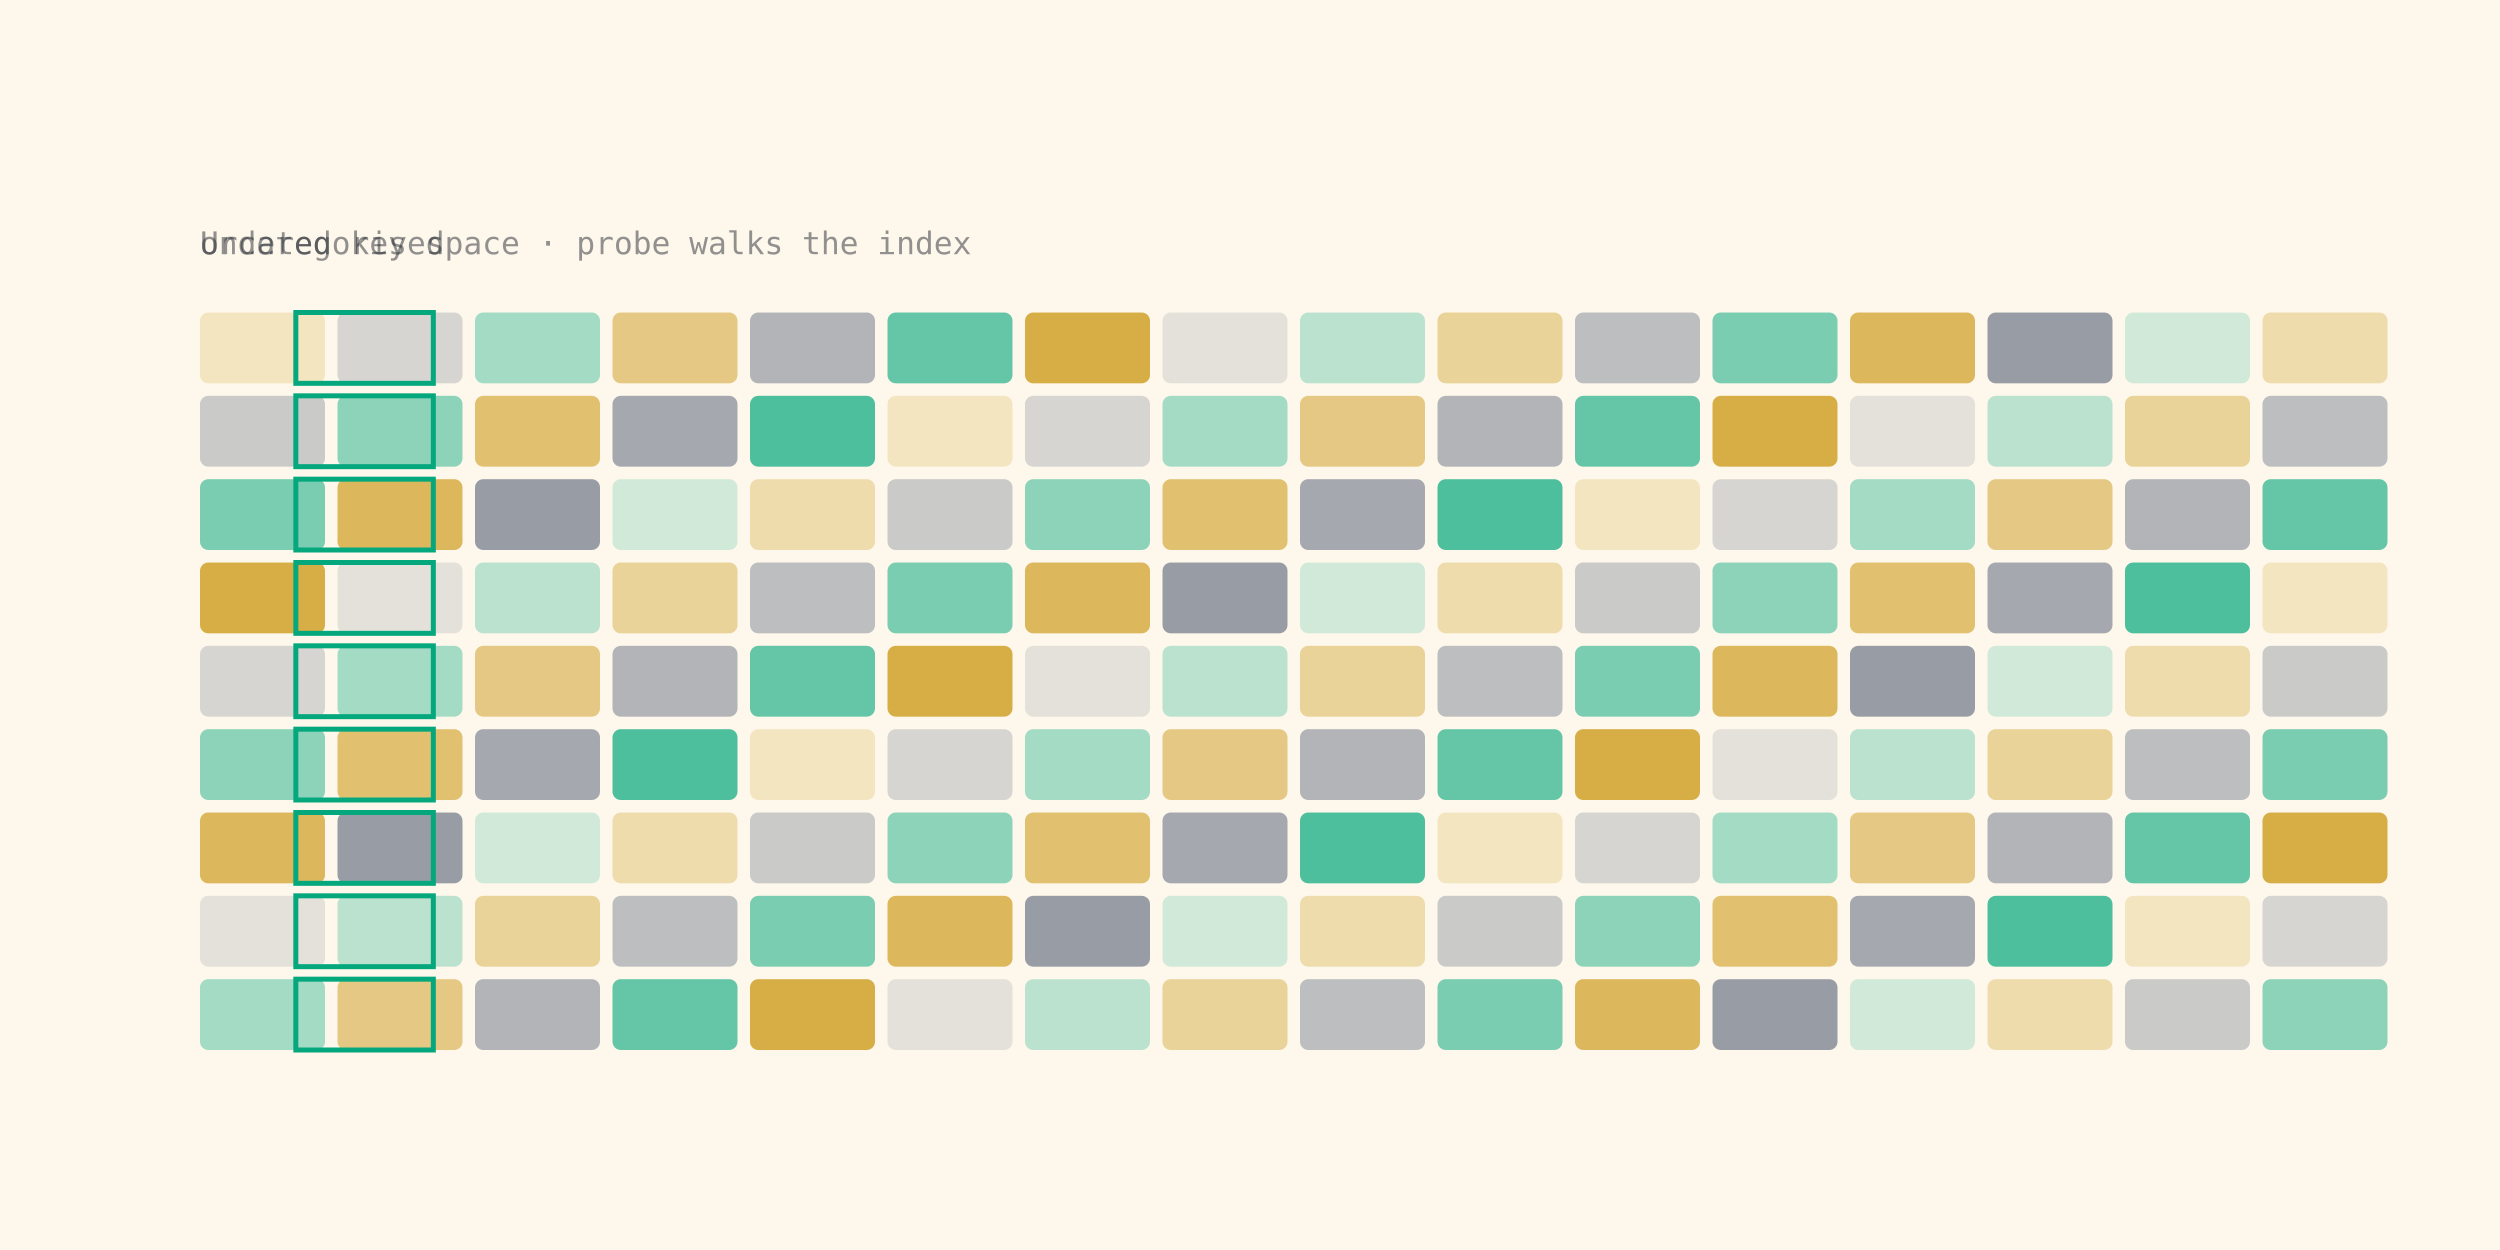
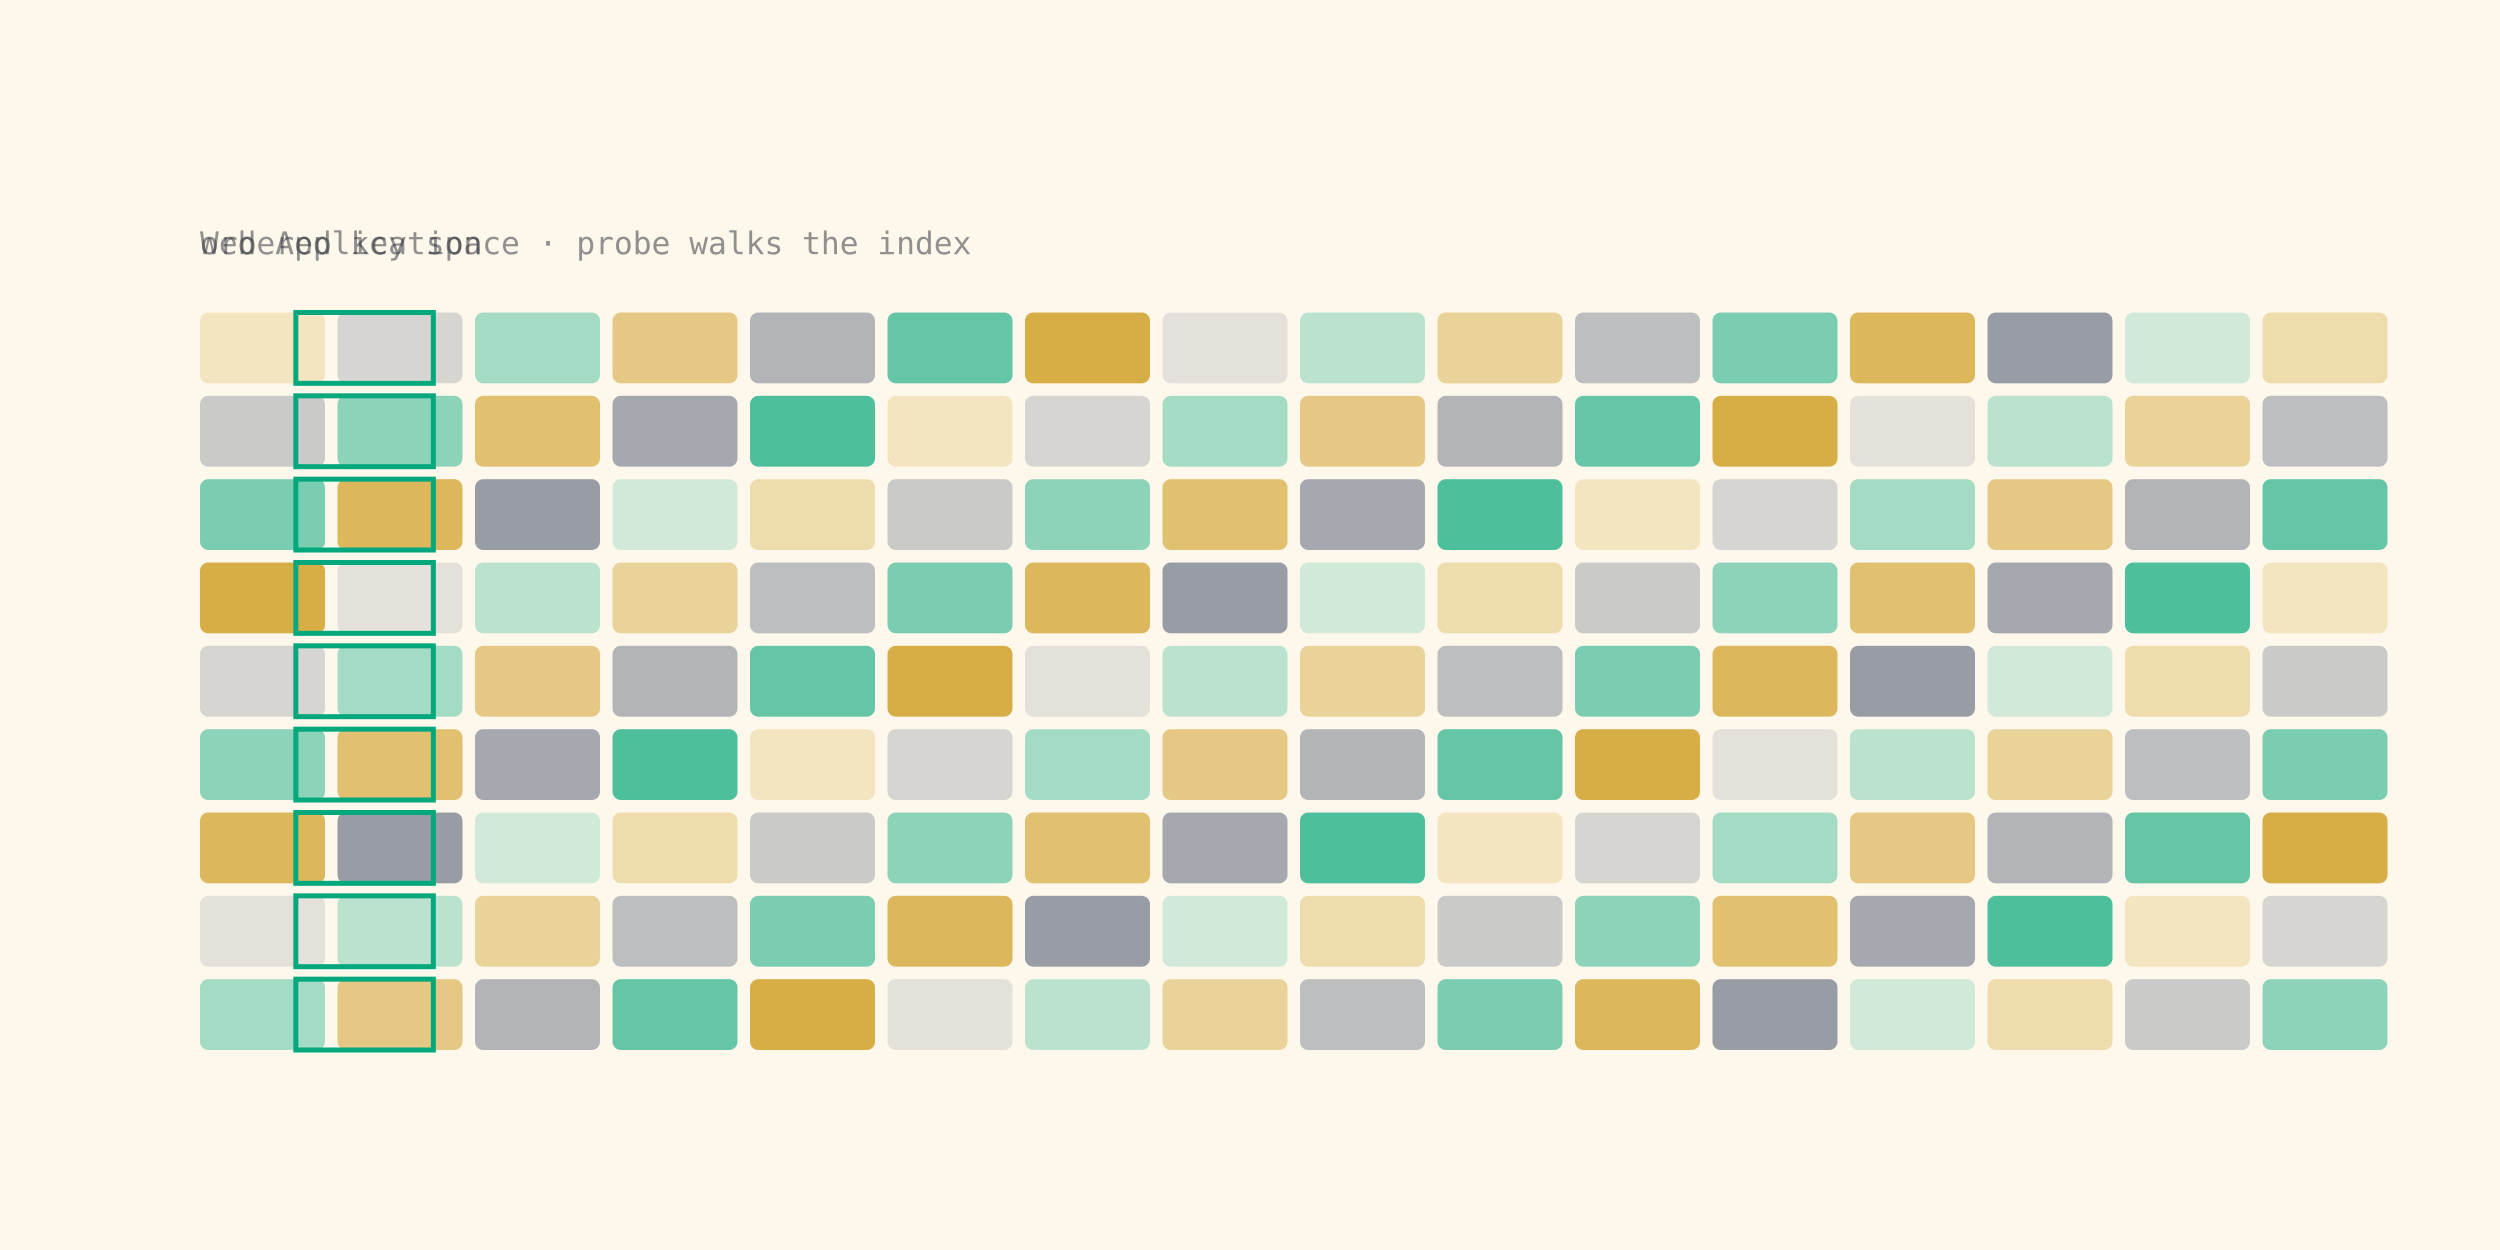
<svg xmlns="http://www.w3.org/2000/svg" viewBox="0 0 1200 600" width="1200" height="600" role="img" aria-label="grokbot-society-website domain model">
  <rect width="1200" height="600" fill="#fef8ec" />
  <defs>
    <linearGradient id="gd" x1="0" y1="0" x2="1" y2="1">
      <stop offset="0%" stop-color="#c78f02" />
      <stop offset="100%" stop-color="#6e7788" />
    </linearGradient>
  </defs>
  <rect x="96.00" y="150.00" width="60.00" height="34.00" rx="4.00" fill="#c78f02" opacity="0.18" />
  <rect x="162.00" y="150.00" width="60.00" height="34.00" rx="4.00" fill="#6e7788" opacity="0.27" />
  <rect x="228.00" y="150.00" width="60.00" height="34.00" rx="4.00" fill="#05a77d" opacity="0.36" />
  <rect x="294.00" y="150.00" width="60.00" height="34.00" rx="4.00" fill="#c78f02" opacity="0.45" />
  <rect x="360.00" y="150.00" width="60.00" height="34.00" rx="4.00" fill="#6e7788" opacity="0.53" />
  <rect x="426.00" y="150.00" width="60.00" height="34.00" rx="4.00" fill="#05a77d" opacity="0.62" />
  <rect x="492.00" y="150.00" width="60.00" height="34.00" rx="4.00" fill="#c78f02" opacity="0.71" />
  <rect x="558.00" y="150.00" width="60.00" height="34.00" rx="4.00" fill="#6e7788" opacity="0.18" />
  <rect x="624.00" y="150.00" width="60.00" height="34.00" rx="4.00" fill="#05a77d" opacity="0.27" />
  <rect x="690.00" y="150.00" width="60.00" height="34.00" rx="4.00" fill="#c78f02" opacity="0.36" />
  <rect x="756.00" y="150.00" width="60.00" height="34.00" rx="4.00" fill="#6e7788" opacity="0.45" />
  <rect x="822.00" y="150.00" width="60.00" height="34.00" rx="4.00" fill="#05a77d" opacity="0.53" />
  <rect x="888.00" y="150.00" width="60.00" height="34.00" rx="4.00" fill="#c78f02" opacity="0.62" />
  <rect x="954.00" y="150.00" width="60.00" height="34.00" rx="4.00" fill="#6e7788" opacity="0.71" />
  <rect x="1020.00" y="150.00" width="60.00" height="34.00" rx="4.00" fill="#05a77d" opacity="0.18" />
  <rect x="1086.00" y="150.00" width="60.00" height="34.00" rx="4.00" fill="#c78f02" opacity="0.27" />
  <rect x="96.00" y="190.00" width="60.00" height="34.00" rx="4.00" fill="#6e7788" opacity="0.36" />
  <rect x="162.00" y="190.00" width="60.00" height="34.00" rx="4.00" fill="#05a77d" opacity="0.45" />
  <rect x="228.00" y="190.00" width="60.00" height="34.00" rx="4.00" fill="#c78f02" opacity="0.53" />
  <rect x="294.00" y="190.00" width="60.00" height="34.00" rx="4.00" fill="#6e7788" opacity="0.62" />
  <rect x="360.00" y="190.00" width="60.00" height="34.00" rx="4.00" fill="#05a77d" opacity="0.71" />
  <rect x="426.00" y="190.00" width="60.00" height="34.00" rx="4.00" fill="#c78f02" opacity="0.18" />
  <rect x="492.00" y="190.00" width="60.00" height="34.00" rx="4.00" fill="#6e7788" opacity="0.27" />
  <rect x="558.00" y="190.00" width="60.00" height="34.00" rx="4.00" fill="#05a77d" opacity="0.36" />
  <rect x="624.00" y="190.00" width="60.00" height="34.00" rx="4.00" fill="#c78f02" opacity="0.45" />
  <rect x="690.00" y="190.00" width="60.00" height="34.00" rx="4.00" fill="#6e7788" opacity="0.53" />
  <rect x="756.00" y="190.00" width="60.00" height="34.00" rx="4.00" fill="#05a77d" opacity="0.62" />
  <rect x="822.00" y="190.00" width="60.00" height="34.00" rx="4.00" fill="#c78f02" opacity="0.71" />
  <rect x="888.00" y="190.00" width="60.00" height="34.00" rx="4.00" fill="#6e7788" opacity="0.18" />
  <rect x="954.00" y="190.00" width="60.00" height="34.00" rx="4.00" fill="#05a77d" opacity="0.27" />
  <rect x="1020.00" y="190.00" width="60.00" height="34.00" rx="4.00" fill="#c78f02" opacity="0.36" />
  <rect x="1086.00" y="190.00" width="60.00" height="34.00" rx="4.00" fill="#6e7788" opacity="0.45" />
  <rect x="96.00" y="230.00" width="60.00" height="34.00" rx="4.00" fill="#05a77d" opacity="0.53" />
  <rect x="162.00" y="230.00" width="60.00" height="34.00" rx="4.00" fill="#c78f02" opacity="0.62" />
  <rect x="228.00" y="230.00" width="60.00" height="34.00" rx="4.00" fill="#6e7788" opacity="0.71" />
  <rect x="294.00" y="230.00" width="60.00" height="34.00" rx="4.00" fill="#05a77d" opacity="0.18" />
  <rect x="360.00" y="230.00" width="60.00" height="34.00" rx="4.00" fill="#c78f02" opacity="0.27" />
  <rect x="426.00" y="230.00" width="60.00" height="34.00" rx="4.00" fill="#6e7788" opacity="0.36" />
  <rect x="492.00" y="230.00" width="60.00" height="34.00" rx="4.00" fill="#05a77d" opacity="0.45" />
  <rect x="558.00" y="230.00" width="60.00" height="34.00" rx="4.00" fill="#c78f02" opacity="0.53" />
  <rect x="624.00" y="230.00" width="60.00" height="34.00" rx="4.00" fill="#6e7788" opacity="0.62" />
  <rect x="690.00" y="230.00" width="60.00" height="34.00" rx="4.00" fill="#05a77d" opacity="0.71" />
  <rect x="756.00" y="230.00" width="60.00" height="34.00" rx="4.00" fill="#c78f02" opacity="0.18" />
  <rect x="822.00" y="230.00" width="60.00" height="34.00" rx="4.00" fill="#6e7788" opacity="0.27" />
  <rect x="888.00" y="230.00" width="60.00" height="34.00" rx="4.00" fill="#05a77d" opacity="0.36" />
  <rect x="954.00" y="230.00" width="60.00" height="34.00" rx="4.00" fill="#c78f02" opacity="0.45" />
  <rect x="1020.00" y="230.00" width="60.00" height="34.00" rx="4.00" fill="#6e7788" opacity="0.53" />
  <rect x="1086.00" y="230.00" width="60.00" height="34.00" rx="4.00" fill="#05a77d" opacity="0.62" />
  <rect x="96.00" y="270.00" width="60.00" height="34.00" rx="4.00" fill="#c78f02" opacity="0.71" />
  <rect x="162.00" y="270.00" width="60.00" height="34.00" rx="4.00" fill="#6e7788" opacity="0.18" />
  <rect x="228.00" y="270.00" width="60.00" height="34.00" rx="4.00" fill="#05a77d" opacity="0.27" />
  <rect x="294.00" y="270.00" width="60.00" height="34.00" rx="4.00" fill="#c78f02" opacity="0.36" />
  <rect x="360.00" y="270.00" width="60.00" height="34.00" rx="4.00" fill="#6e7788" opacity="0.45" />
  <rect x="426.00" y="270.00" width="60.00" height="34.00" rx="4.00" fill="#05a77d" opacity="0.53" />
  <rect x="492.00" y="270.00" width="60.00" height="34.00" rx="4.00" fill="#c78f02" opacity="0.62" />
  <rect x="558.00" y="270.00" width="60.00" height="34.00" rx="4.00" fill="#6e7788" opacity="0.71" />
  <rect x="624.00" y="270.00" width="60.00" height="34.00" rx="4.00" fill="#05a77d" opacity="0.18" />
  <rect x="690.00" y="270.00" width="60.00" height="34.00" rx="4.00" fill="#c78f02" opacity="0.27" />
  <rect x="756.00" y="270.00" width="60.00" height="34.00" rx="4.00" fill="#6e7788" opacity="0.36" />
  <rect x="822.00" y="270.00" width="60.00" height="34.00" rx="4.00" fill="#05a77d" opacity="0.45" />
  <rect x="888.00" y="270.00" width="60.00" height="34.00" rx="4.00" fill="#c78f02" opacity="0.53" />
  <rect x="954.00" y="270.00" width="60.00" height="34.00" rx="4.00" fill="#6e7788" opacity="0.62" />
  <rect x="1020.00" y="270.00" width="60.00" height="34.00" rx="4.00" fill="#05a77d" opacity="0.71" />
  <rect x="1086.00" y="270.00" width="60.00" height="34.00" rx="4.00" fill="#c78f02" opacity="0.18" />
  <rect x="96.00" y="310.00" width="60.00" height="34.00" rx="4.00" fill="#6e7788" opacity="0.27" />
  <rect x="162.00" y="310.00" width="60.00" height="34.00" rx="4.00" fill="#05a77d" opacity="0.36" />
  <rect x="228.00" y="310.00" width="60.00" height="34.00" rx="4.00" fill="#c78f02" opacity="0.45" />
  <rect x="294.00" y="310.00" width="60.00" height="34.00" rx="4.00" fill="#6e7788" opacity="0.53" />
  <rect x="360.00" y="310.00" width="60.00" height="34.00" rx="4.00" fill="#05a77d" opacity="0.62" />
  <rect x="426.00" y="310.00" width="60.00" height="34.00" rx="4.00" fill="#c78f02" opacity="0.71" />
  <rect x="492.00" y="310.00" width="60.00" height="34.00" rx="4.00" fill="#6e7788" opacity="0.18" />
  <rect x="558.00" y="310.00" width="60.00" height="34.00" rx="4.00" fill="#05a77d" opacity="0.27" />
  <rect x="624.00" y="310.00" width="60.00" height="34.00" rx="4.00" fill="#c78f02" opacity="0.36" />
  <rect x="690.00" y="310.00" width="60.00" height="34.00" rx="4.00" fill="#6e7788" opacity="0.45" />
  <rect x="756.00" y="310.00" width="60.00" height="34.00" rx="4.00" fill="#05a77d" opacity="0.53" />
  <rect x="822.00" y="310.00" width="60.00" height="34.00" rx="4.00" fill="#c78f02" opacity="0.62" />
  <rect x="888.00" y="310.00" width="60.00" height="34.00" rx="4.00" fill="#6e7788" opacity="0.71" />
  <rect x="954.00" y="310.00" width="60.00" height="34.00" rx="4.00" fill="#05a77d" opacity="0.18" />
  <rect x="1020.00" y="310.00" width="60.00" height="34.00" rx="4.00" fill="#c78f02" opacity="0.27" />
  <rect x="1086.00" y="310.00" width="60.00" height="34.00" rx="4.00" fill="#6e7788" opacity="0.36" />
  <rect x="96.00" y="350.00" width="60.00" height="34.00" rx="4.00" fill="#05a77d" opacity="0.45" />
  <rect x="162.00" y="350.00" width="60.00" height="34.00" rx="4.00" fill="#c78f02" opacity="0.53" />
  <rect x="228.00" y="350.00" width="60.00" height="34.00" rx="4.00" fill="#6e7788" opacity="0.62" />
  <rect x="294.00" y="350.00" width="60.00" height="34.00" rx="4.00" fill="#05a77d" opacity="0.71" />
  <rect x="360.00" y="350.00" width="60.00" height="34.00" rx="4.00" fill="#c78f02" opacity="0.18" />
  <rect x="426.00" y="350.00" width="60.00" height="34.00" rx="4.00" fill="#6e7788" opacity="0.27" />
  <rect x="492.00" y="350.00" width="60.00" height="34.00" rx="4.00" fill="#05a77d" opacity="0.36" />
  <rect x="558.00" y="350.00" width="60.00" height="34.00" rx="4.00" fill="#c78f02" opacity="0.45" />
  <rect x="624.00" y="350.00" width="60.00" height="34.00" rx="4.00" fill="#6e7788" opacity="0.53" />
  <rect x="690.00" y="350.00" width="60.00" height="34.00" rx="4.00" fill="#05a77d" opacity="0.62" />
  <rect x="756.00" y="350.00" width="60.00" height="34.00" rx="4.00" fill="#c78f02" opacity="0.71" />
  <rect x="822.00" y="350.00" width="60.00" height="34.00" rx="4.00" fill="#6e7788" opacity="0.18" />
  <rect x="888.00" y="350.00" width="60.00" height="34.00" rx="4.00" fill="#05a77d" opacity="0.27" />
  <rect x="954.00" y="350.00" width="60.00" height="34.00" rx="4.00" fill="#c78f02" opacity="0.36" />
  <rect x="1020.00" y="350.00" width="60.00" height="34.00" rx="4.00" fill="#6e7788" opacity="0.45" />
  <rect x="1086.00" y="350.00" width="60.00" height="34.00" rx="4.00" fill="#05a77d" opacity="0.53" />
  <rect x="96.00" y="390.00" width="60.00" height="34.00" rx="4.00" fill="#c78f02" opacity="0.62" />
  <rect x="162.00" y="390.00" width="60.00" height="34.00" rx="4.00" fill="#6e7788" opacity="0.71" />
  <rect x="228.00" y="390.00" width="60.00" height="34.00" rx="4.00" fill="#05a77d" opacity="0.18" />
  <rect x="294.00" y="390.00" width="60.00" height="34.00" rx="4.00" fill="#c78f02" opacity="0.27" />
  <rect x="360.00" y="390.00" width="60.00" height="34.00" rx="4.00" fill="#6e7788" opacity="0.36" />
  <rect x="426.00" y="390.00" width="60.00" height="34.00" rx="4.00" fill="#05a77d" opacity="0.45" />
  <rect x="492.00" y="390.00" width="60.00" height="34.00" rx="4.00" fill="#c78f02" opacity="0.53" />
  <rect x="558.00" y="390.00" width="60.00" height="34.00" rx="4.00" fill="#6e7788" opacity="0.62" />
  <rect x="624.00" y="390.00" width="60.00" height="34.00" rx="4.00" fill="#05a77d" opacity="0.71" />
  <rect x="690.00" y="390.00" width="60.00" height="34.00" rx="4.00" fill="#c78f02" opacity="0.18" />
  <rect x="756.00" y="390.00" width="60.00" height="34.00" rx="4.00" fill="#6e7788" opacity="0.27" />
  <rect x="822.00" y="390.00" width="60.00" height="34.00" rx="4.00" fill="#05a77d" opacity="0.36" />
  <rect x="888.00" y="390.00" width="60.00" height="34.00" rx="4.00" fill="#c78f02" opacity="0.45" />
  <rect x="954.00" y="390.00" width="60.00" height="34.00" rx="4.00" fill="#6e7788" opacity="0.53" />
  <rect x="1020.00" y="390.00" width="60.00" height="34.00" rx="4.00" fill="#05a77d" opacity="0.62" />
  <rect x="1086.00" y="390.00" width="60.00" height="34.00" rx="4.00" fill="#c78f02" opacity="0.71" />
  <rect x="96.00" y="430.00" width="60.00" height="34.00" rx="4.00" fill="#6e7788" opacity="0.18" />
  <rect x="162.00" y="430.00" width="60.00" height="34.00" rx="4.00" fill="#05a77d" opacity="0.27" />
  <rect x="228.00" y="430.00" width="60.00" height="34.00" rx="4.00" fill="#c78f02" opacity="0.36" />
  <rect x="294.00" y="430.00" width="60.00" height="34.00" rx="4.00" fill="#6e7788" opacity="0.45" />
  <rect x="360.00" y="430.00" width="60.00" height="34.00" rx="4.00" fill="#05a77d" opacity="0.53" />
  <rect x="426.00" y="430.00" width="60.00" height="34.00" rx="4.00" fill="#c78f02" opacity="0.62" />
  <rect x="492.00" y="430.00" width="60.00" height="34.00" rx="4.00" fill="#6e7788" opacity="0.71" />
  <rect x="558.00" y="430.00" width="60.00" height="34.00" rx="4.00" fill="#05a77d" opacity="0.18" />
  <rect x="624.00" y="430.00" width="60.00" height="34.00" rx="4.00" fill="#c78f02" opacity="0.27" />
  <rect x="690.00" y="430.00" width="60.00" height="34.00" rx="4.00" fill="#6e7788" opacity="0.36" />
  <rect x="756.00" y="430.00" width="60.00" height="34.00" rx="4.00" fill="#05a77d" opacity="0.45" />
  <rect x="822.00" y="430.00" width="60.00" height="34.00" rx="4.00" fill="#c78f02" opacity="0.53" />
  <rect x="888.00" y="430.00" width="60.00" height="34.00" rx="4.00" fill="#6e7788" opacity="0.62" />
  <rect x="954.00" y="430.00" width="60.00" height="34.00" rx="4.00" fill="#05a77d" opacity="0.71" />
  <rect x="1020.00" y="430.00" width="60.00" height="34.00" rx="4.00" fill="#c78f02" opacity="0.18" />
  <rect x="1086.00" y="430.00" width="60.00" height="34.00" rx="4.00" fill="#6e7788" opacity="0.27" />
  <rect x="96.00" y="470.00" width="60.00" height="34.00" rx="4.00" fill="#05a77d" opacity="0.36" />
  <rect x="162.00" y="470.00" width="60.00" height="34.00" rx="4.00" fill="#c78f02" opacity="0.45" />
  <rect x="228.00" y="470.00" width="60.00" height="34.00" rx="4.00" fill="#6e7788" opacity="0.53" />
  <rect x="294.00" y="470.00" width="60.00" height="34.00" rx="4.00" fill="#05a77d" opacity="0.62" />
  <rect x="360.00" y="470.00" width="60.00" height="34.00" rx="4.00" fill="#c78f02" opacity="0.71" />
  <rect x="426.00" y="470.00" width="60.00" height="34.00" rx="4.00" fill="#6e7788" opacity="0.18" />
  <rect x="492.00" y="470.00" width="60.00" height="34.00" rx="4.00" fill="#05a77d" opacity="0.27" />
  <rect x="558.00" y="470.00" width="60.00" height="34.00" rx="4.00" fill="#c78f02" opacity="0.36" />
  <rect x="624.00" y="470.00" width="60.00" height="34.00" rx="4.00" fill="#6e7788" opacity="0.45" />
  <rect x="690.00" y="470.00" width="60.00" height="34.00" rx="4.00" fill="#05a77d" opacity="0.53" />
  <rect x="756.00" y="470.00" width="60.00" height="34.00" rx="4.00" fill="#c78f02" opacity="0.62" />
  <rect x="822.00" y="470.00" width="60.00" height="34.00" rx="4.00" fill="#6e7788" opacity="0.71" />
  <rect x="888.00" y="470.00" width="60.00" height="34.00" rx="4.00" fill="#05a77d" opacity="0.18" />
  <rect x="954.00" y="470.00" width="60.00" height="34.00" rx="4.00" fill="#c78f02" opacity="0.27" />
  <rect x="1020.00" y="470.00" width="60.00" height="34.00" rx="4.00" fill="#6e7788" opacity="0.36" />
  <rect x="1086.00" y="470.00" width="60.00" height="34.00" rx="4.00" fill="#05a77d" opacity="0.45" />
  <g>
    <rect x="142" y="150" width="66" height="34" fill="none" stroke="#05a77d" stroke-width="2.4">
      <animate attributeName="opacity" values="0;1;0" dur="5.4s" begin="0.0s" repeatCount="indefinite" />
    </rect>
  </g>
  <g>
    <rect x="142" y="190" width="66" height="34" fill="none" stroke="#05a77d" stroke-width="2.4">
      <animate attributeName="opacity" values="0;1;0" dur="5.4s" begin="0.42s" repeatCount="indefinite" />
    </rect>
  </g>
  <g>
    <rect x="142" y="230" width="66" height="34" fill="none" stroke="#05a77d" stroke-width="2.4">
      <animate attributeName="opacity" values="0;1;0" dur="5.4s" begin="0.84s" repeatCount="indefinite" />
    </rect>
  </g>
  <g>
    <rect x="142" y="270" width="66" height="34" fill="none" stroke="#05a77d" stroke-width="2.4">
      <animate attributeName="opacity" values="0;1;0" dur="5.4s" begin="1.26s" repeatCount="indefinite" />
    </rect>
  </g>
  <g>
    <rect x="142" y="310" width="66" height="34" fill="none" stroke="#05a77d" stroke-width="2.4">
      <animate attributeName="opacity" values="0;1;0" dur="5.4s" begin="1.68s" repeatCount="indefinite" />
    </rect>
  </g>
  <g>
    <rect x="142" y="350" width="66" height="34" fill="none" stroke="#05a77d" stroke-width="2.4">
      <animate attributeName="opacity" values="0;1;0" dur="5.4s" begin="2.1s" repeatCount="indefinite" />
    </rect>
  </g>
  <g>
    <rect x="142" y="390" width="66" height="34" fill="none" stroke="#05a77d" stroke-width="2.4">
      <animate attributeName="opacity" values="0;1;0" dur="5.4s" begin="2.52s" repeatCount="indefinite" />
    </rect>
  </g>
  <g>
    <rect x="142" y="430" width="66" height="34" fill="none" stroke="#05a77d" stroke-width="2.4">
      <animate attributeName="opacity" values="0;1;0" dur="5.4s" begin="2.94s" repeatCount="indefinite" />
    </rect>
  </g>
  <g>
    <rect x="142" y="470" width="66" height="34" fill="none" stroke="#05a77d" stroke-width="2.4">
      <animate attributeName="opacity" values="0;1;0" dur="5.4s" begin="3.36s" repeatCount="indefinite" />
    </rect>
  </g>
  <text x="96" y="122" font-family="ui-monospace,Menlo,monospace" font-size="15" fill="rgba(37,40,49,0.500)">ordered key space · probe walks the index</text>
-   <text x="96" y="122" font-family="ui-monospace,Menlo,monospace" font-size="15" fill="rgba(37,40,49,0.500)">Uncategorised</text>
+   <text x="96" y="122" font-family="ui-monospace,Menlo,monospace" font-size="15" fill="rgba(37,40,49,0.500)">Web Application</text>
</svg>
